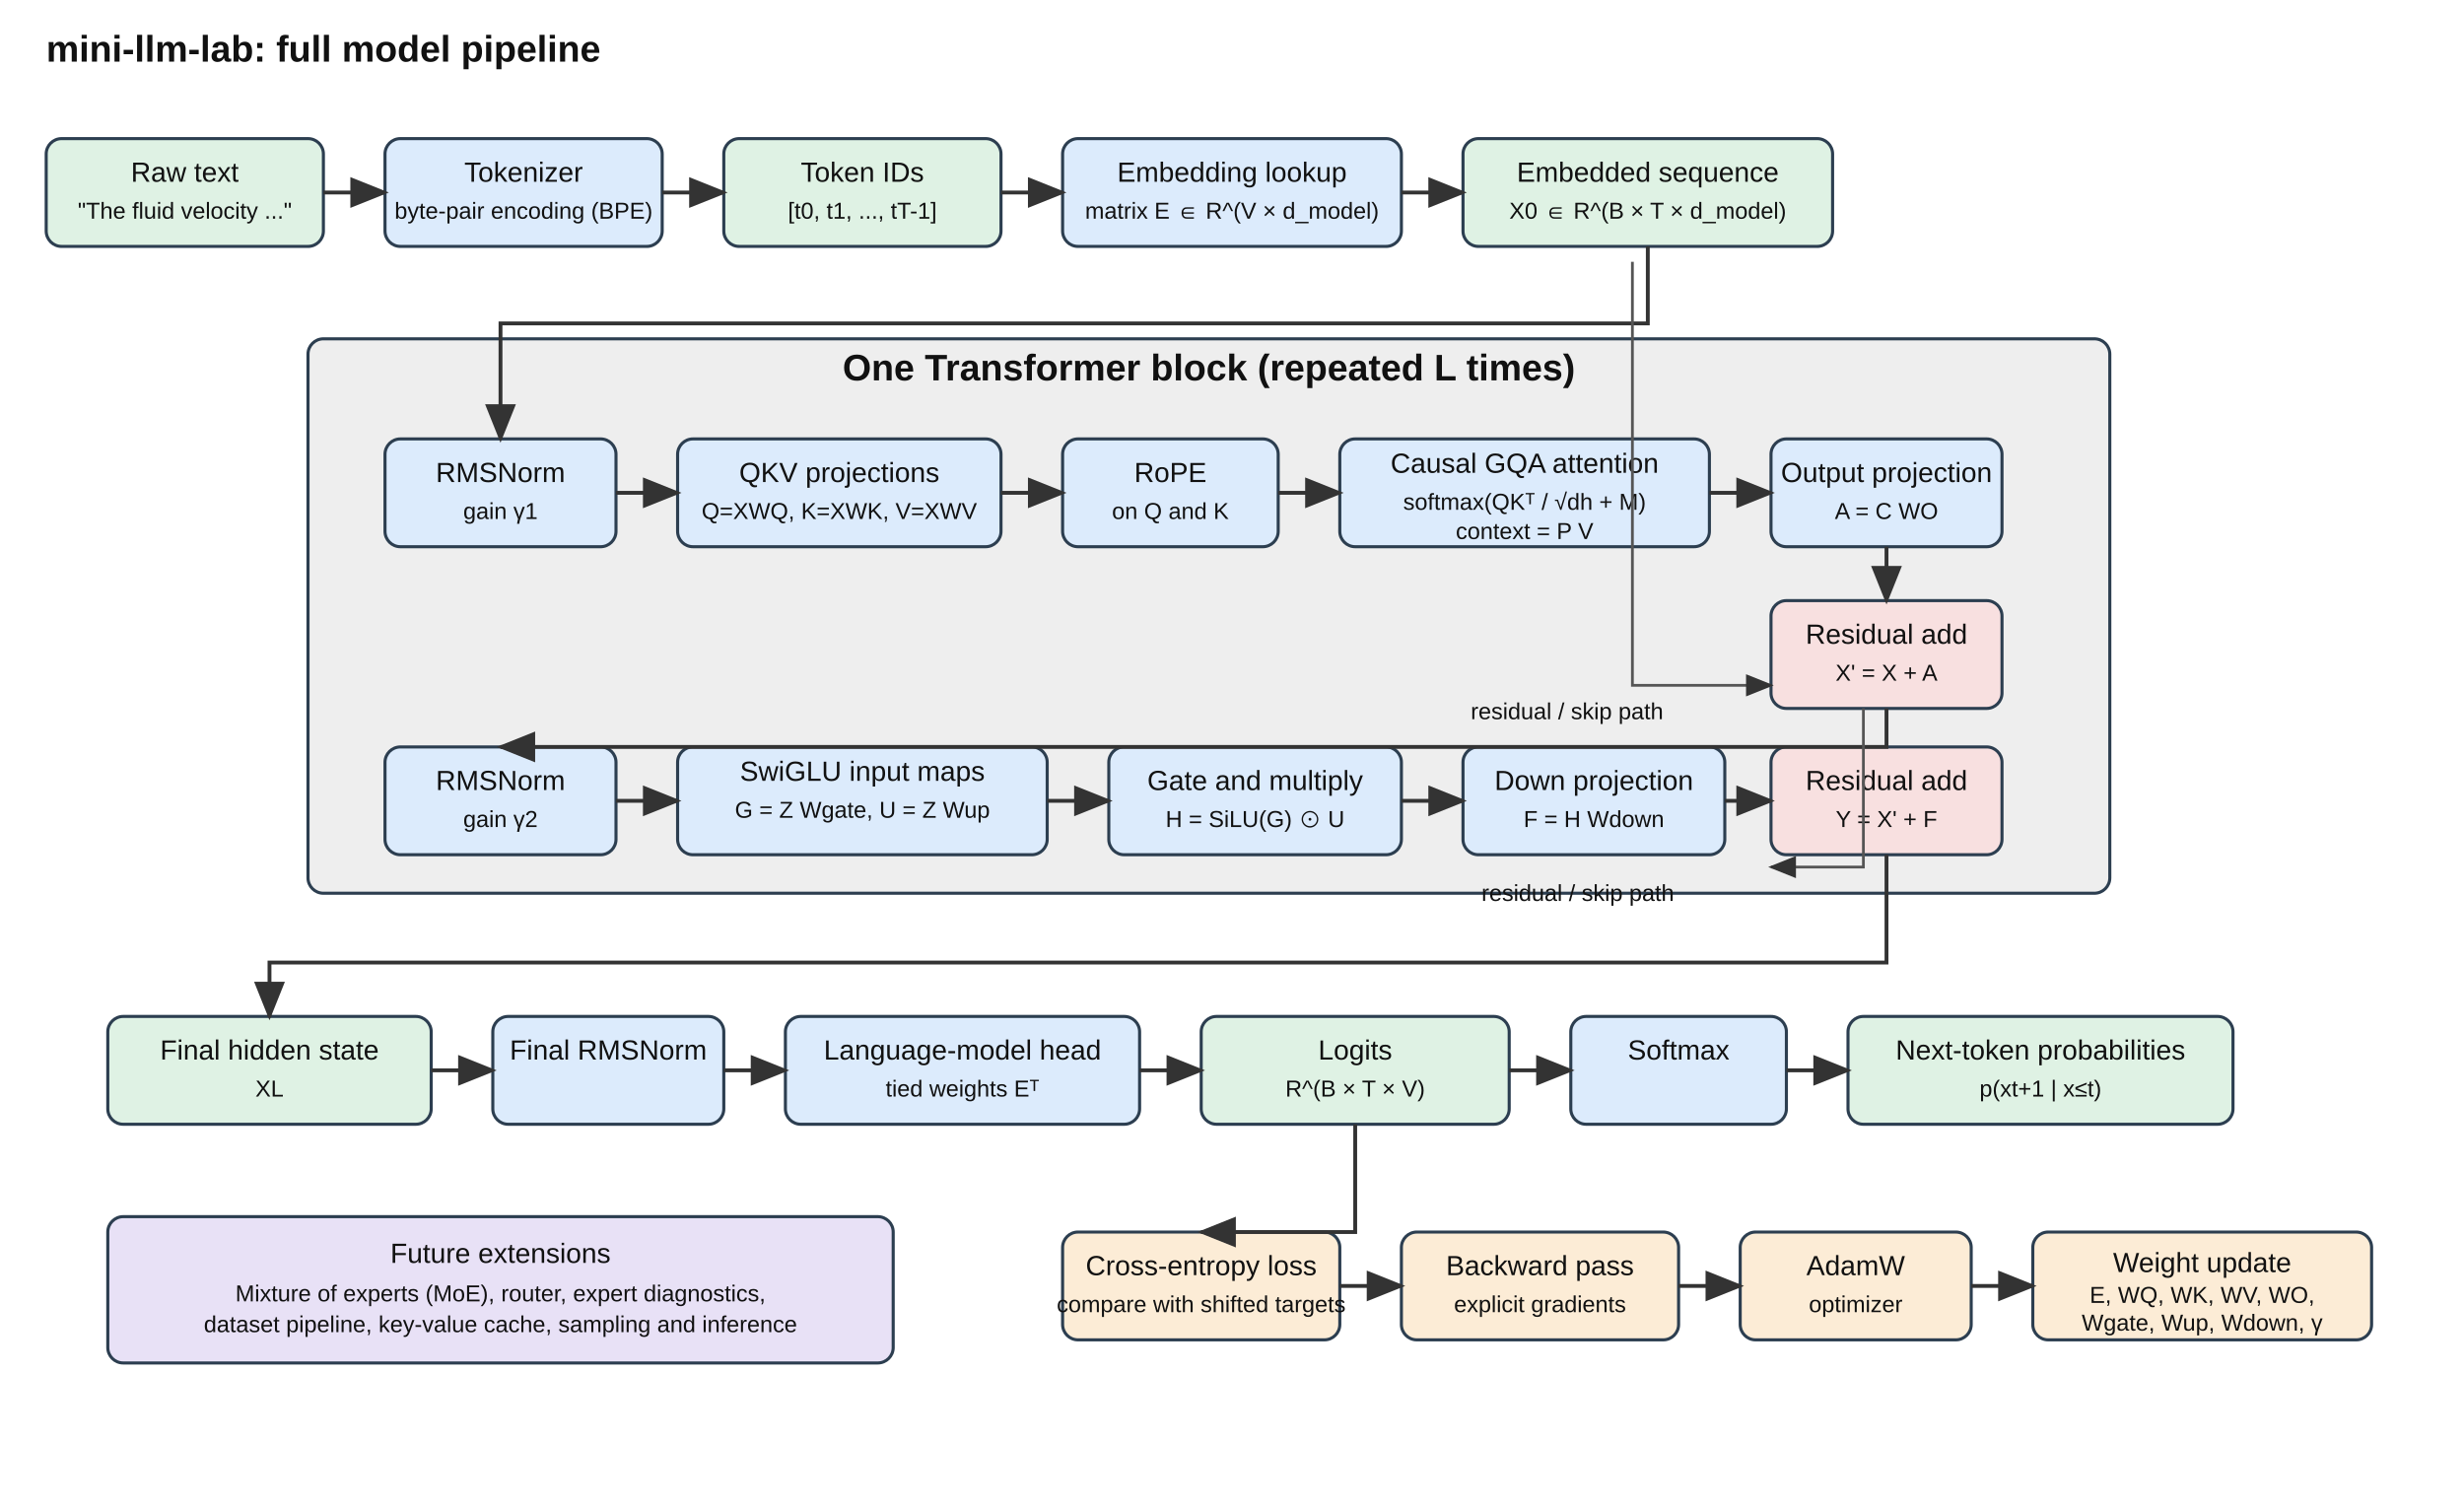
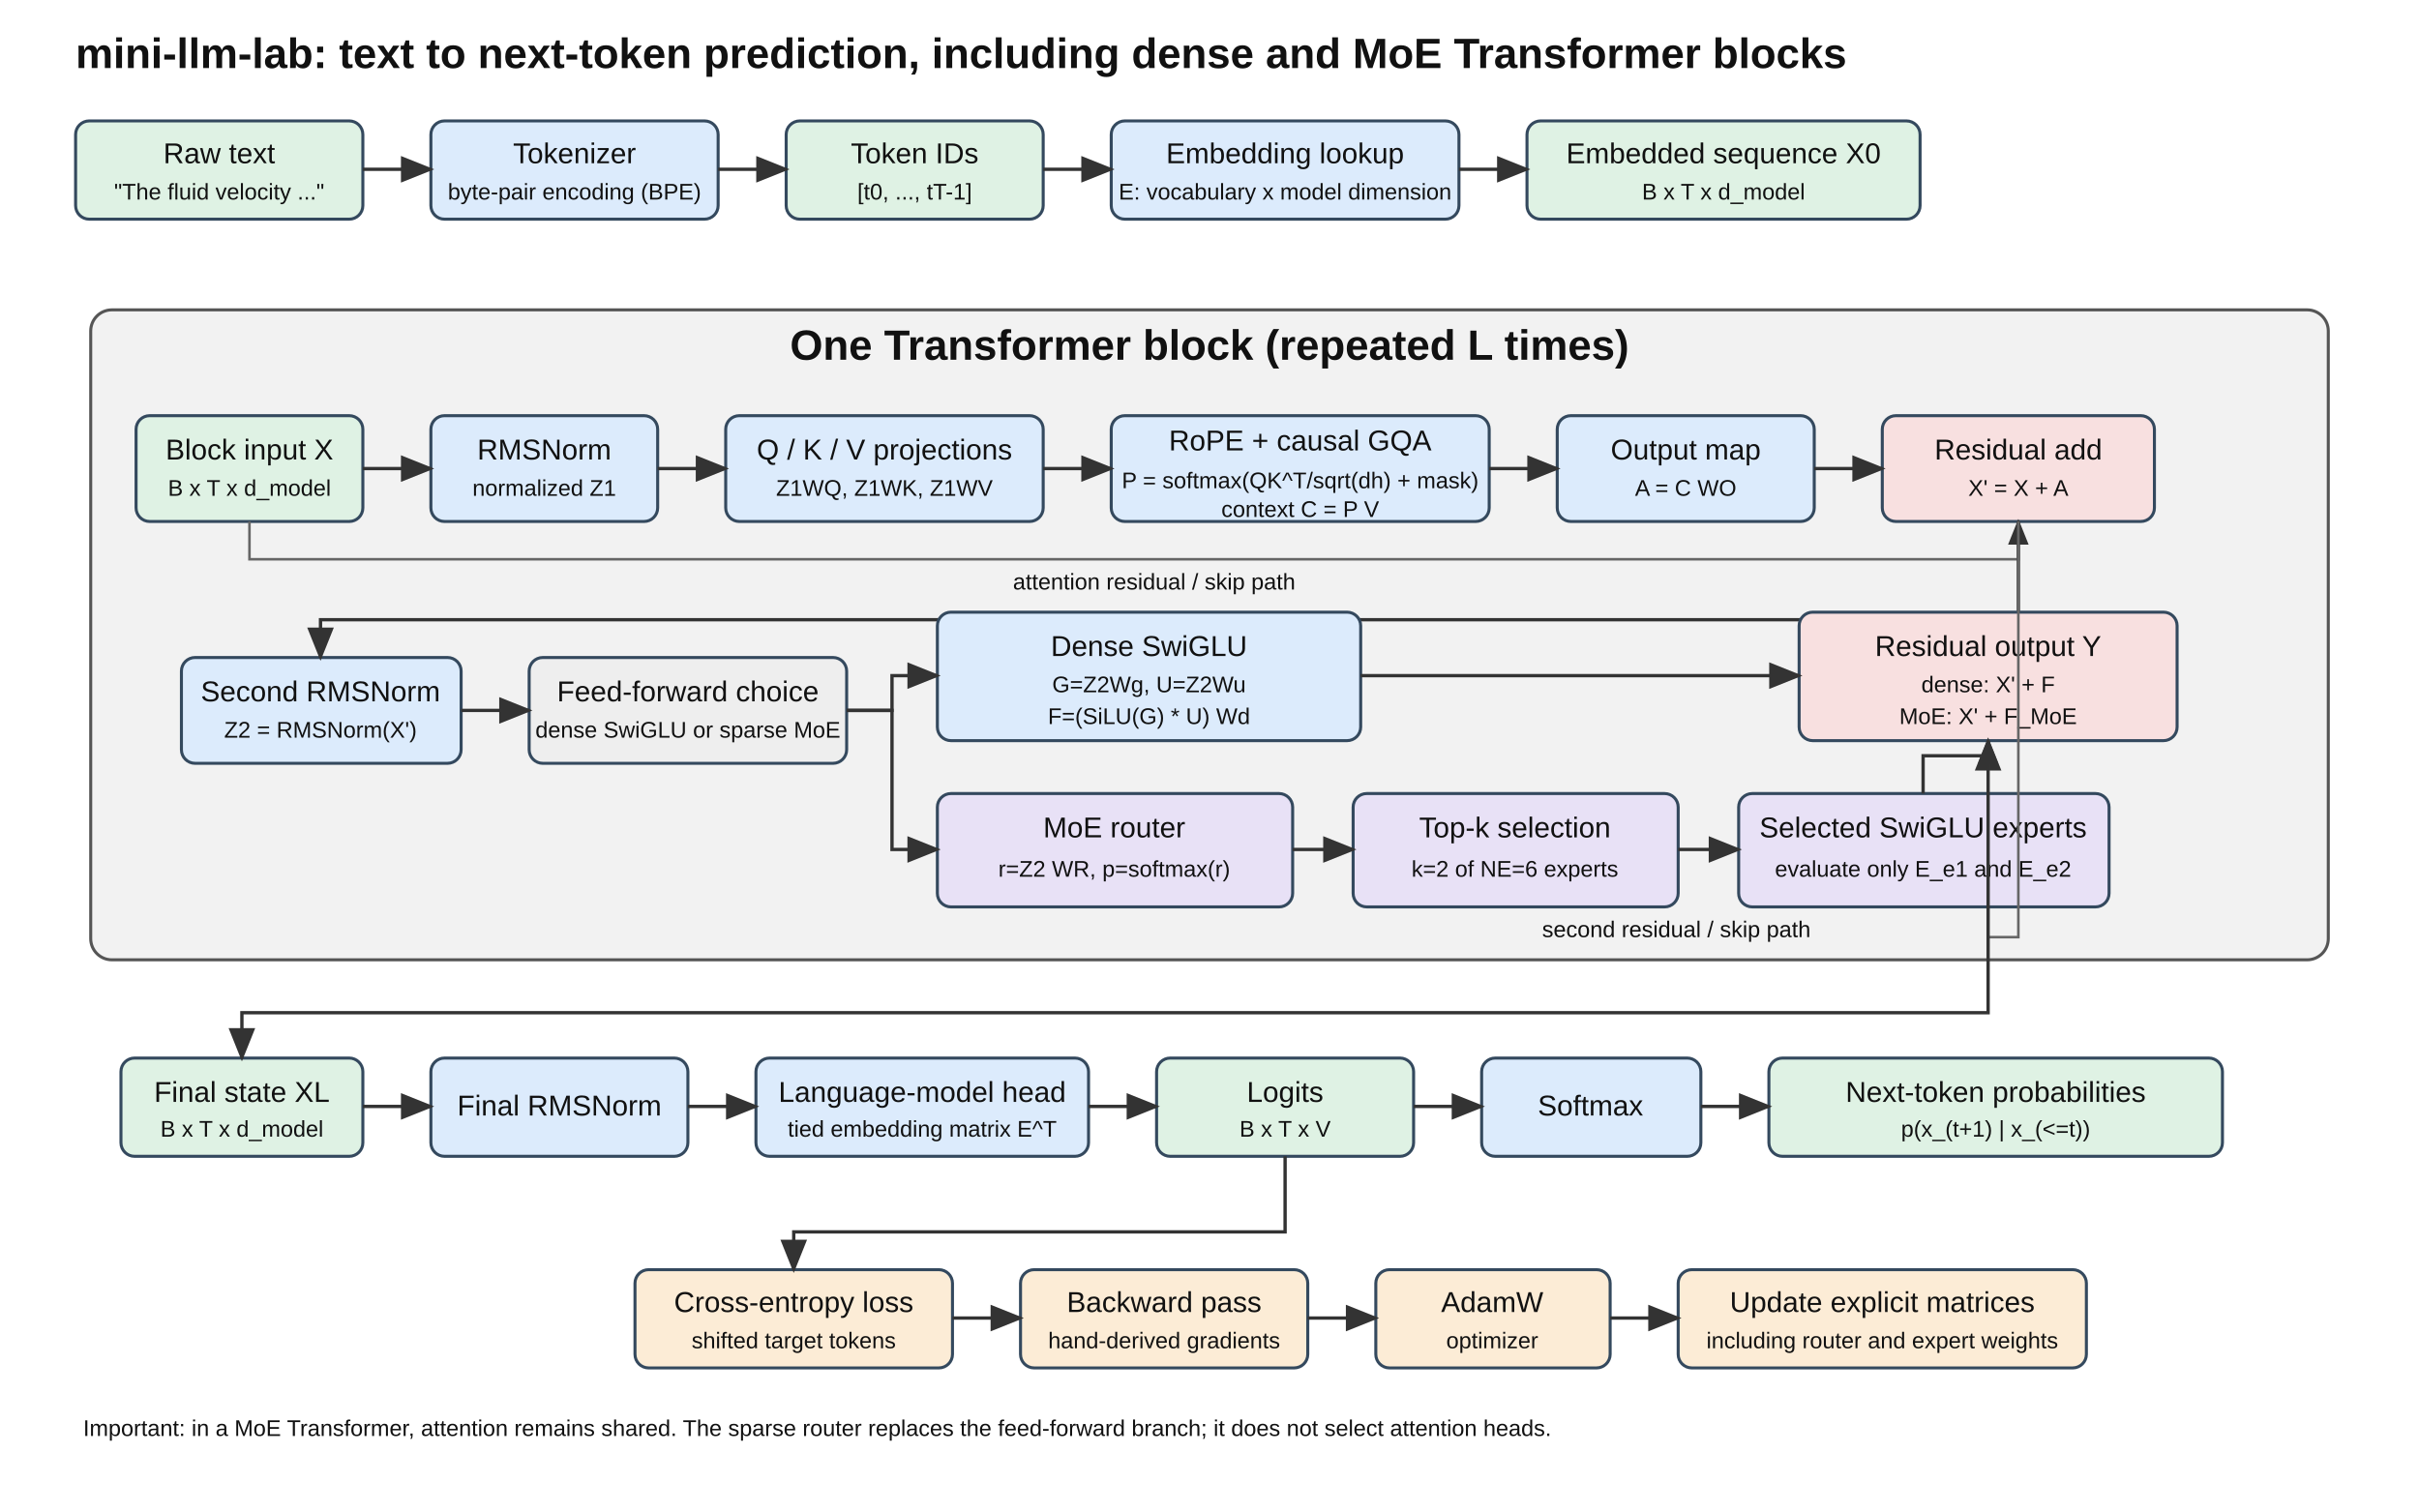
- <svg xmlns="http://www.w3.org/2000/svg" width="1600" height="980" viewBox="0 0 1600 980">
+ <svg xmlns="http://www.w3.org/2000/svg" width="1600" height="1000" viewBox="0 0 1600 1000">
  <defs>
+     <marker id="arrow" markerWidth="10" markerHeight="8" refX="9" refY="4" orient="auto">
+       <path d="M0,0 L10,4 L0,8 Z" fill="#333" />
+     </marker>
    <style>
-       .label { font-family: Arial, Helvetica, sans-serif; font-size: 18px; fill: #111; }
-       .small { font-family: Arial, Helvetica, sans-serif; font-size: 15px; fill: #111; }
-       .title { font-family: Arial, Helvetica, sans-serif; font-size: 24px; font-weight: bold; fill: #111; }
-       .box { stroke: #2c3e50; stroke-width: 2; rx: 10; ry: 10; }
-       .green { fill: #dff2e4; }
-       .blue { fill: #dcebfc; }
-       .orange { fill: #fcecd6; }
-       .red { fill: #f8e0e0; }
-       .gray { fill: #eeeeee; }
-       .purple { fill: #e8e1f6; }
-       .arrow { stroke: #333; stroke-width: 2.5; fill: none; marker-end: url(#arrow); }
-       .thin { stroke: #555; stroke-width: 1.8; fill: none; marker-end: url(#arrow); }
+       text{font-family:Arial,Helvetica,sans-serif;fill:#111} .title{font-size:28px;font-weight:bold}.h{font-size:19px}.s{font-size:15px}
+       .box{stroke:#34495e;stroke-width:2;rx:9;ry:9}.data{fill:#dff2e4}.op{fill:#dcebfc}.moe{fill:#e8e1f6}.res{fill:#f8e0e0}.train{fill:#fcecd6}.note{fill:#eeeeee}
+       .a{stroke:#333;stroke-width:2.2;fill:none;marker-end:url(#arrow)}.skip{stroke:#666;stroke-width:1.7;fill:none;marker-end:url(#arrow)}
    </style>
-     <marker id="arrow" markerWidth="10" markerHeight="8" refX="9" refY="4" orient="auto" markerUnits="strokeWidth">
-       <path d="M0,0 L10,4 L0,8 z" fill="#333" />
-     </marker>
  </defs>
-   <text x="30" y="40" class="title">mini-llm-lab: full model pipeline</text>
-   <rect x="30" y="90" width="180" height="70" class="box green" />
-   <text x="120" y="118" class="label" text-anchor="middle">Raw text</text>
-   <text x="120" y="142" class="small" text-anchor="middle">"The fluid velocity ..."</text>
-   <rect x="250" y="90" width="180" height="70" class="box blue" />
-   <text x="340" y="118" class="label" text-anchor="middle">Tokenizer</text>
-   <text x="340" y="142" class="small" text-anchor="middle">byte-pair encoding (BPE)</text>
-   <rect x="470" y="90" width="180" height="70" class="box green" />
-   <text x="560" y="118" class="label" text-anchor="middle">Token IDs</text>
-   <text x="560" y="142" class="small" text-anchor="middle">[t0, t1, ..., tT-1]</text>
-   <rect x="690" y="90" width="220" height="70" class="box blue" />
-   <text x="800" y="118" class="label" text-anchor="middle">Embedding lookup</text>
-   <text x="800" y="142" class="small" text-anchor="middle">matrix E ∈ R^(V × d_model)</text>
-   <rect x="950" y="90" width="240" height="70" class="box green" />
-   <text x="1070" y="118" class="label" text-anchor="middle">Embedded sequence</text>
-   <text x="1070" y="142" class="small" text-anchor="middle">X0 ∈ R^(B × T × d_model)</text>
-   <path d="M210 125 L250 125" class="arrow" />
-   <path d="M430 125 L470 125" class="arrow" />
-   <path d="M650 125 L690 125" class="arrow" />
-   <path d="M910 125 L950 125" class="arrow" />
-   <rect x="200" y="220" width="1170" height="360" class="box gray" />
-   <text x="785" y="247" class="title" text-anchor="middle">One Transformer block (repeated L times)</text>
-   <rect x="250" y="285" width="150" height="70" class="box blue" />
-   <text x="325" y="313" class="label" text-anchor="middle">RMSNorm</text>
-   <text x="325" y="337" class="small" text-anchor="middle">gain γ1</text>
-   <rect x="440" y="285" width="210" height="70" class="box blue" />
-   <text x="545" y="313" class="label" text-anchor="middle">QKV projections</text>
-   <text x="545" y="337" class="small" text-anchor="middle">Q=XWQ, K=XWK, V=XWV</text>
-   <rect x="690" y="285" width="140" height="70" class="box blue" />
-   <text x="760" y="313" class="label" text-anchor="middle">RoPE</text>
-   <text x="760" y="337" class="small" text-anchor="middle">on Q and K</text>
-   <rect x="870" y="285" width="240" height="70" class="box blue" />
-   <text x="990" y="307" class="label" text-anchor="middle">Causal GQA attention</text>
-   <text x="990" y="331" class="small" text-anchor="middle">softmax(QKᵀ / √dh + M)</text>
-   <text x="990" y="350" class="small" text-anchor="middle">context = P V</text>
-   <rect x="1150" y="285" width="150" height="70" class="box blue" />
-   <text x="1225" y="313" class="label" text-anchor="middle">Output projection</text>
-   <text x="1225" y="337" class="small" text-anchor="middle">A = C WO</text>
-   <rect x="1150" y="390" width="150" height="70" class="box red" />
-   <text x="1225" y="418" class="label" text-anchor="middle">Residual add</text>
-   <text x="1225" y="442" class="small" text-anchor="middle">X' = X + A</text>
-   <path d="M1070 160 L1070 210 L325 210 L325 285" class="arrow" />
-   <path d="M400 320 L440 320" class="arrow" />
-   <path d="M650 320 L690 320" class="arrow" />
-   <path d="M830 320 L870 320" class="arrow" />
-   <path d="M1110 320 L1150 320" class="arrow" />
-   <path d="M1225 355 L1225 390" class="arrow" />
-   <path d="M1060 170 L1060 445 L1150 445" class="thin" />
-   <text x="955" y="467" class="small">residual / skip path</text>
-   <rect x="250" y="485" width="150" height="70" class="box blue" />
-   <text x="325" y="513" class="label" text-anchor="middle">RMSNorm</text>
-   <text x="325" y="537" class="small" text-anchor="middle">gain γ2</text>
-   <rect x="440" y="485" width="240" height="70" class="box blue" />
-   <text x="560" y="507" class="label" text-anchor="middle">SwiGLU input maps</text>
-   <text x="560" y="531" class="small" text-anchor="middle">G = Z Wgate, U = Z Wup</text>
-   <rect x="720" y="485" width="190" height="70" class="box blue" />
-   <text x="815" y="513" class="label" text-anchor="middle">Gate and multiply</text>
-   <text x="815" y="537" class="small" text-anchor="middle">H = SiLU(G) ⊙ U</text>
-   <rect x="950" y="485" width="170" height="70" class="box blue" />
-   <text x="1035" y="513" class="label" text-anchor="middle">Down projection</text>
-   <text x="1035" y="537" class="small" text-anchor="middle">F = H Wdown</text>
-   <rect x="1150" y="485" width="150" height="70" class="box red" />
-   <text x="1225" y="513" class="label" text-anchor="middle">Residual add</text>
-   <text x="1225" y="537" class="small" text-anchor="middle">Y = X' + F</text>
-   <path d="M1225 460 L1225 485 L325 485" class="arrow" />
-   <path d="M400 520 L440 520" class="arrow" />
-   <path d="M680 520 L720 520" class="arrow" />
-   <path d="M910 520 L950 520" class="arrow" />
-   <path d="M1120 520 L1150 520" class="arrow" />
-   <path d="M1210 460 L1210 563 L1150 563" class="thin" />
-   <text x="962" y="585" class="small">residual / skip path</text>
-   <rect x="70" y="660" width="210" height="70" class="box green" />
-   <text x="175" y="688" class="label" text-anchor="middle">Final hidden state</text>
-   <text x="175" y="712" class="small" text-anchor="middle">XL</text>
-   <rect x="320" y="660" width="150" height="70" class="box blue" />
-   <text x="395" y="688" class="label" text-anchor="middle">Final RMSNorm</text>
-   <rect x="510" y="660" width="230" height="70" class="box blue" />
-   <text x="625" y="688" class="label" text-anchor="middle">Language-model head</text>
-   <text x="625" y="712" class="small" text-anchor="middle">tied weights Eᵀ</text>
-   <rect x="780" y="660" width="200" height="70" class="box green" />
-   <text x="880" y="688" class="label" text-anchor="middle">Logits</text>
-   <text x="880" y="712" class="small" text-anchor="middle">R^(B × T × V)</text>
-   <rect x="1020" y="660" width="140" height="70" class="box blue" />
-   <text x="1090" y="688" class="label" text-anchor="middle">Softmax</text>
-   <rect x="1200" y="660" width="250" height="70" class="box green" />
-   <text x="1325" y="688" class="label" text-anchor="middle">Next-token probabilities</text>
-   <text x="1325" y="712" class="small" text-anchor="middle">p(xt+1 | x≤t)</text>
-   <path d="M1225 555 L1225 625 L175 625 L175 660" class="arrow" />
-   <path d="M280 695 L320 695" class="arrow" />
-   <path d="M470 695 L510 695" class="arrow" />
-   <path d="M740 695 L780 695" class="arrow" />
-   <path d="M980 695 L1020 695" class="arrow" />
-   <path d="M1160 695 L1200 695" class="arrow" />
-   <rect x="690" y="800" width="180" height="70" class="box orange" />
-   <text x="780" y="828" class="label" text-anchor="middle">Cross-entropy loss</text>
-   <text x="780" y="852" class="small" text-anchor="middle">compare with shifted targets</text>
-   <rect x="910" y="800" width="180" height="70" class="box orange" />
-   <text x="1000" y="828" class="label" text-anchor="middle">Backward pass</text>
-   <text x="1000" y="852" class="small" text-anchor="middle">explicit gradients</text>
-   <rect x="1130" y="800" width="150" height="70" class="box orange" />
-   <text x="1205" y="828" class="label" text-anchor="middle">AdamW</text>
-   <text x="1205" y="852" class="small" text-anchor="middle">optimizer</text>
-   <rect x="1320" y="800" width="220" height="70" class="box orange" />
-   <text x="1430" y="826" class="label" text-anchor="middle">Weight update</text>
-   <text x="1430" y="846" class="small" text-anchor="middle">E, WQ, WK, WV, WO,</text>
-   <text x="1430" y="864" class="small" text-anchor="middle">Wgate, Wup, Wdown, γ</text>
-   <path d="M880 730 L880 800 L780 800" class="arrow" />
-   <path d="M870 835 L910 835" class="arrow" />
-   <path d="M1090 835 L1130 835" class="arrow" />
-   <path d="M1280 835 L1320 835" class="arrow" />
-   <rect x="70" y="790" width="510" height="95" class="box purple" />
-   <text x="325" y="820" class="label" text-anchor="middle">Future extensions</text>
-   <text x="325" y="845" class="small" text-anchor="middle">Mixture of experts (MoE), router, expert diagnostics,</text>
-   <text x="325" y="865" class="small" text-anchor="middle">dataset pipeline, key-value cache, sampling and inference</text>
+   <text x="50" y="45" class="title">mini-llm-lab: text to next-token prediction, including dense and MoE Transformer blocks</text>
+   <rect x="50" y="80" width="190" height="65" class="box data" />
+   <text x="145" y="108" text-anchor="middle" class="h">Raw text</text>
+   <text x="145" y="132" text-anchor="middle" class="s">"The fluid velocity ..."</text>
+   <rect x="285" y="80" width="190" height="65" class="box op" />
+   <text x="380" y="108" text-anchor="middle" class="h">Tokenizer</text>
+   <text x="380" y="132" text-anchor="middle" class="s">byte-pair encoding (BPE)</text>
+   <rect x="520" y="80" width="170" height="65" class="box data" />
+   <text x="605" y="108" text-anchor="middle" class="h">Token IDs</text>
+   <text x="605" y="132" text-anchor="middle" class="s">[t0, ..., tT-1]</text>
+   <rect x="735" y="80" width="230" height="65" class="box op" />
+   <text x="850" y="108" text-anchor="middle" class="h">Embedding lookup</text>
+   <text x="850" y="132" text-anchor="middle" class="s">E: vocabulary x model dimension</text>
+   <rect x="1010" y="80" width="260" height="65" class="box data" />
+   <text x="1140" y="108" text-anchor="middle" class="h">Embedded sequence X0</text>
+   <text x="1140" y="132" text-anchor="middle" class="s">B x T x d_model</text>
+   <path d="M240 112 H285" class="a" />
+   <path d="M475 112 H520" class="a" />
+   <path d="M690 112 H735" class="a" />
+   <path d="M965 112 H1010" class="a" />
+   <rect x="60" y="205" width="1480" height="430" rx="14" ry="14" fill="#f2f2f2" stroke="#555" stroke-width="2" />
+   <text x="800" y="238" text-anchor="middle" class="title">One Transformer block (repeated L times)</text>
+   <rect x="90" y="275" width="150" height="70" class="box data" />
+   <text x="165" y="304" text-anchor="middle" class="h">Block input X</text>
+   <text x="165" y="328" text-anchor="middle" class="s">B x T x d_model</text>
+   <rect x="285" y="275" width="150" height="70" class="box op" />
+   <text x="360" y="304" text-anchor="middle" class="h">RMSNorm</text>
+   <text x="360" y="328" text-anchor="middle" class="s">normalized Z1</text>
+   <rect x="480" y="275" width="210" height="70" class="box op" />
+   <text x="585" y="304" text-anchor="middle" class="h">Q / K / V projections</text>
+   <text x="585" y="328" text-anchor="middle" class="s">Z1WQ, Z1WK, Z1WV</text>
+   <rect x="735" y="275" width="250" height="70" class="box op" />
+   <text x="860" y="298" text-anchor="middle" class="h">RoPE + causal GQA</text>
+   <text x="860" y="323" text-anchor="middle" class="s">P = softmax(QK^T/sqrt(dh) + mask)</text>
+   <text x="860" y="342" text-anchor="middle" class="s">context C = P V</text>
+   <rect x="1030" y="275" width="170" height="70" class="box op" />
+   <text x="1115" y="304" text-anchor="middle" class="h">Output map</text>
+   <text x="1115" y="328" text-anchor="middle" class="s">A = C WO</text>
+   <rect x="1245" y="275" width="180" height="70" class="box res" />
+   <text x="1335" y="304" text-anchor="middle" class="h">Residual add</text>
+   <text x="1335" y="328" text-anchor="middle" class="s">X' = X + A</text>
+   <path d="M240 310 H285" class="a" />
+   <path d="M435 310 H480" class="a" />
+   <path d="M690 310 H735" class="a" />
+   <path d="M985 310 H1030" class="a" />
+   <path d="M1200 310 H1245" class="a" />
+   <path d="M165 345 V370 H1335 V345" class="skip" />
+   <text x="670" y="390" class="s">attention residual / skip path</text>
+   <rect x="120" y="435" width="185" height="70" class="box op" />
+   <text x="212" y="464" text-anchor="middle" class="h">Second RMSNorm</text>
+   <text x="212" y="488" text-anchor="middle" class="s">Z2 = RMSNorm(X')</text>
+   <rect x="350" y="435" width="210" height="70" class="box note" />
+   <text x="455" y="464" text-anchor="middle" class="h">Feed-forward choice</text>
+   <text x="455" y="488" text-anchor="middle" class="s">dense SwiGLU or sparse MoE</text>
+   <path d="M1335 345 V410 H212 V435" class="a" />
+   <path d="M305 470 H350" class="a" />
+   <rect x="620" y="405" width="280" height="85" class="box op" />
+   <text x="760" y="434" text-anchor="middle" class="h">Dense SwiGLU</text>
+   <text x="760" y="458" text-anchor="middle" class="s">G=Z2Wg, U=Z2Wu</text>
+   <text x="760" y="479" text-anchor="middle" class="s">F=(SiLU(G) * U) Wd</text>
+   <path d="M560 470 H590 V447 H620" class="a" />
+   <rect x="620" y="525" width="235" height="75" class="box moe" />
+   <text x="737" y="554" text-anchor="middle" class="h">MoE router</text>
+   <text x="737" y="580" text-anchor="middle" class="s">r=Z2 WR, p=softmax(r)</text>
+   <rect x="895" y="525" width="215" height="75" class="box moe" />
+   <text x="1002" y="554" text-anchor="middle" class="h">Top-k selection</text>
+   <text x="1002" y="580" text-anchor="middle" class="s">k=2 of NE=6 experts</text>
+   <rect x="1150" y="525" width="245" height="75" class="box moe" />
+   <text x="1272" y="554" text-anchor="middle" class="h">Selected SwiGLU experts</text>
+   <text x="1272" y="580" text-anchor="middle" class="s">evaluate only E_e1 and E_e2</text>
+   <path d="M560 470 H590 V562 H620" class="a" />
+   <path d="M855 562 H895" class="a" />
+   <path d="M1110 562 H1150" class="a" />
+   <rect x="1450" y="430" width="1" height="1" fill="none" />
+   <rect x="1190" y="405" width="250" height="85" class="box res" />
+   <text x="1315" y="434" text-anchor="middle" class="h">Residual output Y</text>
+   <text x="1315" y="458" text-anchor="middle" class="s">dense: X' + F</text>
+   <text x="1315" y="479" text-anchor="middle" class="s">MoE: X' + F_MoE</text>
+   <path d="M900 447 H1190" class="a" />
+   <path d="M1272 525 V500 H1315 V490" class="a" />
+   <path d="M1335 345 V620 H1315 V490" class="skip" />
+   <text x="1020" y="620" class="s">second residual / skip path</text>
+   <rect x="80" y="700" width="160" height="65" class="box data" />
+   <text x="160" y="729" text-anchor="middle" class="h">Final state XL</text>
+   <text x="160" y="752" text-anchor="middle" class="s">B x T x d_model</text>
+   <rect x="285" y="700" width="170" height="65" class="box op" />
+   <text x="370" y="738" text-anchor="middle" class="h">Final RMSNorm</text>
+   <rect x="500" y="700" width="220" height="65" class="box op" />
+   <text x="610" y="729" text-anchor="middle" class="h">Language-model head</text>
+   <text x="610" y="752" text-anchor="middle" class="s">tied embedding matrix E^T</text>
+   <rect x="765" y="700" width="170" height="65" class="box data" />
+   <text x="850" y="729" text-anchor="middle" class="h">Logits</text>
+   <text x="850" y="752" text-anchor="middle" class="s">B x T x V</text>
+   <rect x="980" y="700" width="145" height="65" class="box op" />
+   <text x="1052" y="738" text-anchor="middle" class="h">Softmax</text>
+   <rect x="1170" y="700" width="300" height="65" class="box data" />
+   <text x="1320" y="729" text-anchor="middle" class="h">Next-token probabilities</text>
+   <text x="1320" y="752" text-anchor="middle" class="s">p(x_(t+1) | x_(&lt;=t))</text>
+   <path d="M1315 490 V670 H160 V700" class="a" />
+   <path d="M240 732 H285" class="a" />
+   <path d="M455 732 H500" class="a" />
+   <path d="M720 732 H765" class="a" />
+   <path d="M935 732 H980" class="a" />
+   <path d="M1125 732 H1170" class="a" />
+   <rect x="420" y="840" width="210" height="65" class="box train" />
+   <text x="525" y="868" text-anchor="middle" class="h">Cross-entropy loss</text>
+   <text x="525" y="892" text-anchor="middle" class="s">shifted target tokens</text>
+   <rect x="675" y="840" width="190" height="65" class="box train" />
+   <text x="770" y="868" text-anchor="middle" class="h">Backward pass</text>
+   <text x="770" y="892" text-anchor="middle" class="s">hand-derived gradients</text>
+   <rect x="910" y="840" width="155" height="65" class="box train" />
+   <text x="987" y="868" text-anchor="middle" class="h">AdamW</text>
+   <text x="987" y="892" text-anchor="middle" class="s">optimizer</text>
+   <rect x="1110" y="840" width="270" height="65" class="box train" />
+   <text x="1245" y="868" text-anchor="middle" class="h">Update explicit matrices</text>
+   <text x="1245" y="892" text-anchor="middle" class="s">including router and expert weights</text>
+   <path d="M850 765 V815 H525 V840" class="a" />
+   <path d="M630 872 H675" class="a" />
+   <path d="M865 872 H910" class="a" />
+   <path d="M1065 872 H1110" class="a" />
+   <text x="55" y="950" class="s">Important: in a MoE Transformer, attention remains shared. The sparse router replaces the feed-forward branch; it does not select attention heads.</text>
</svg>
